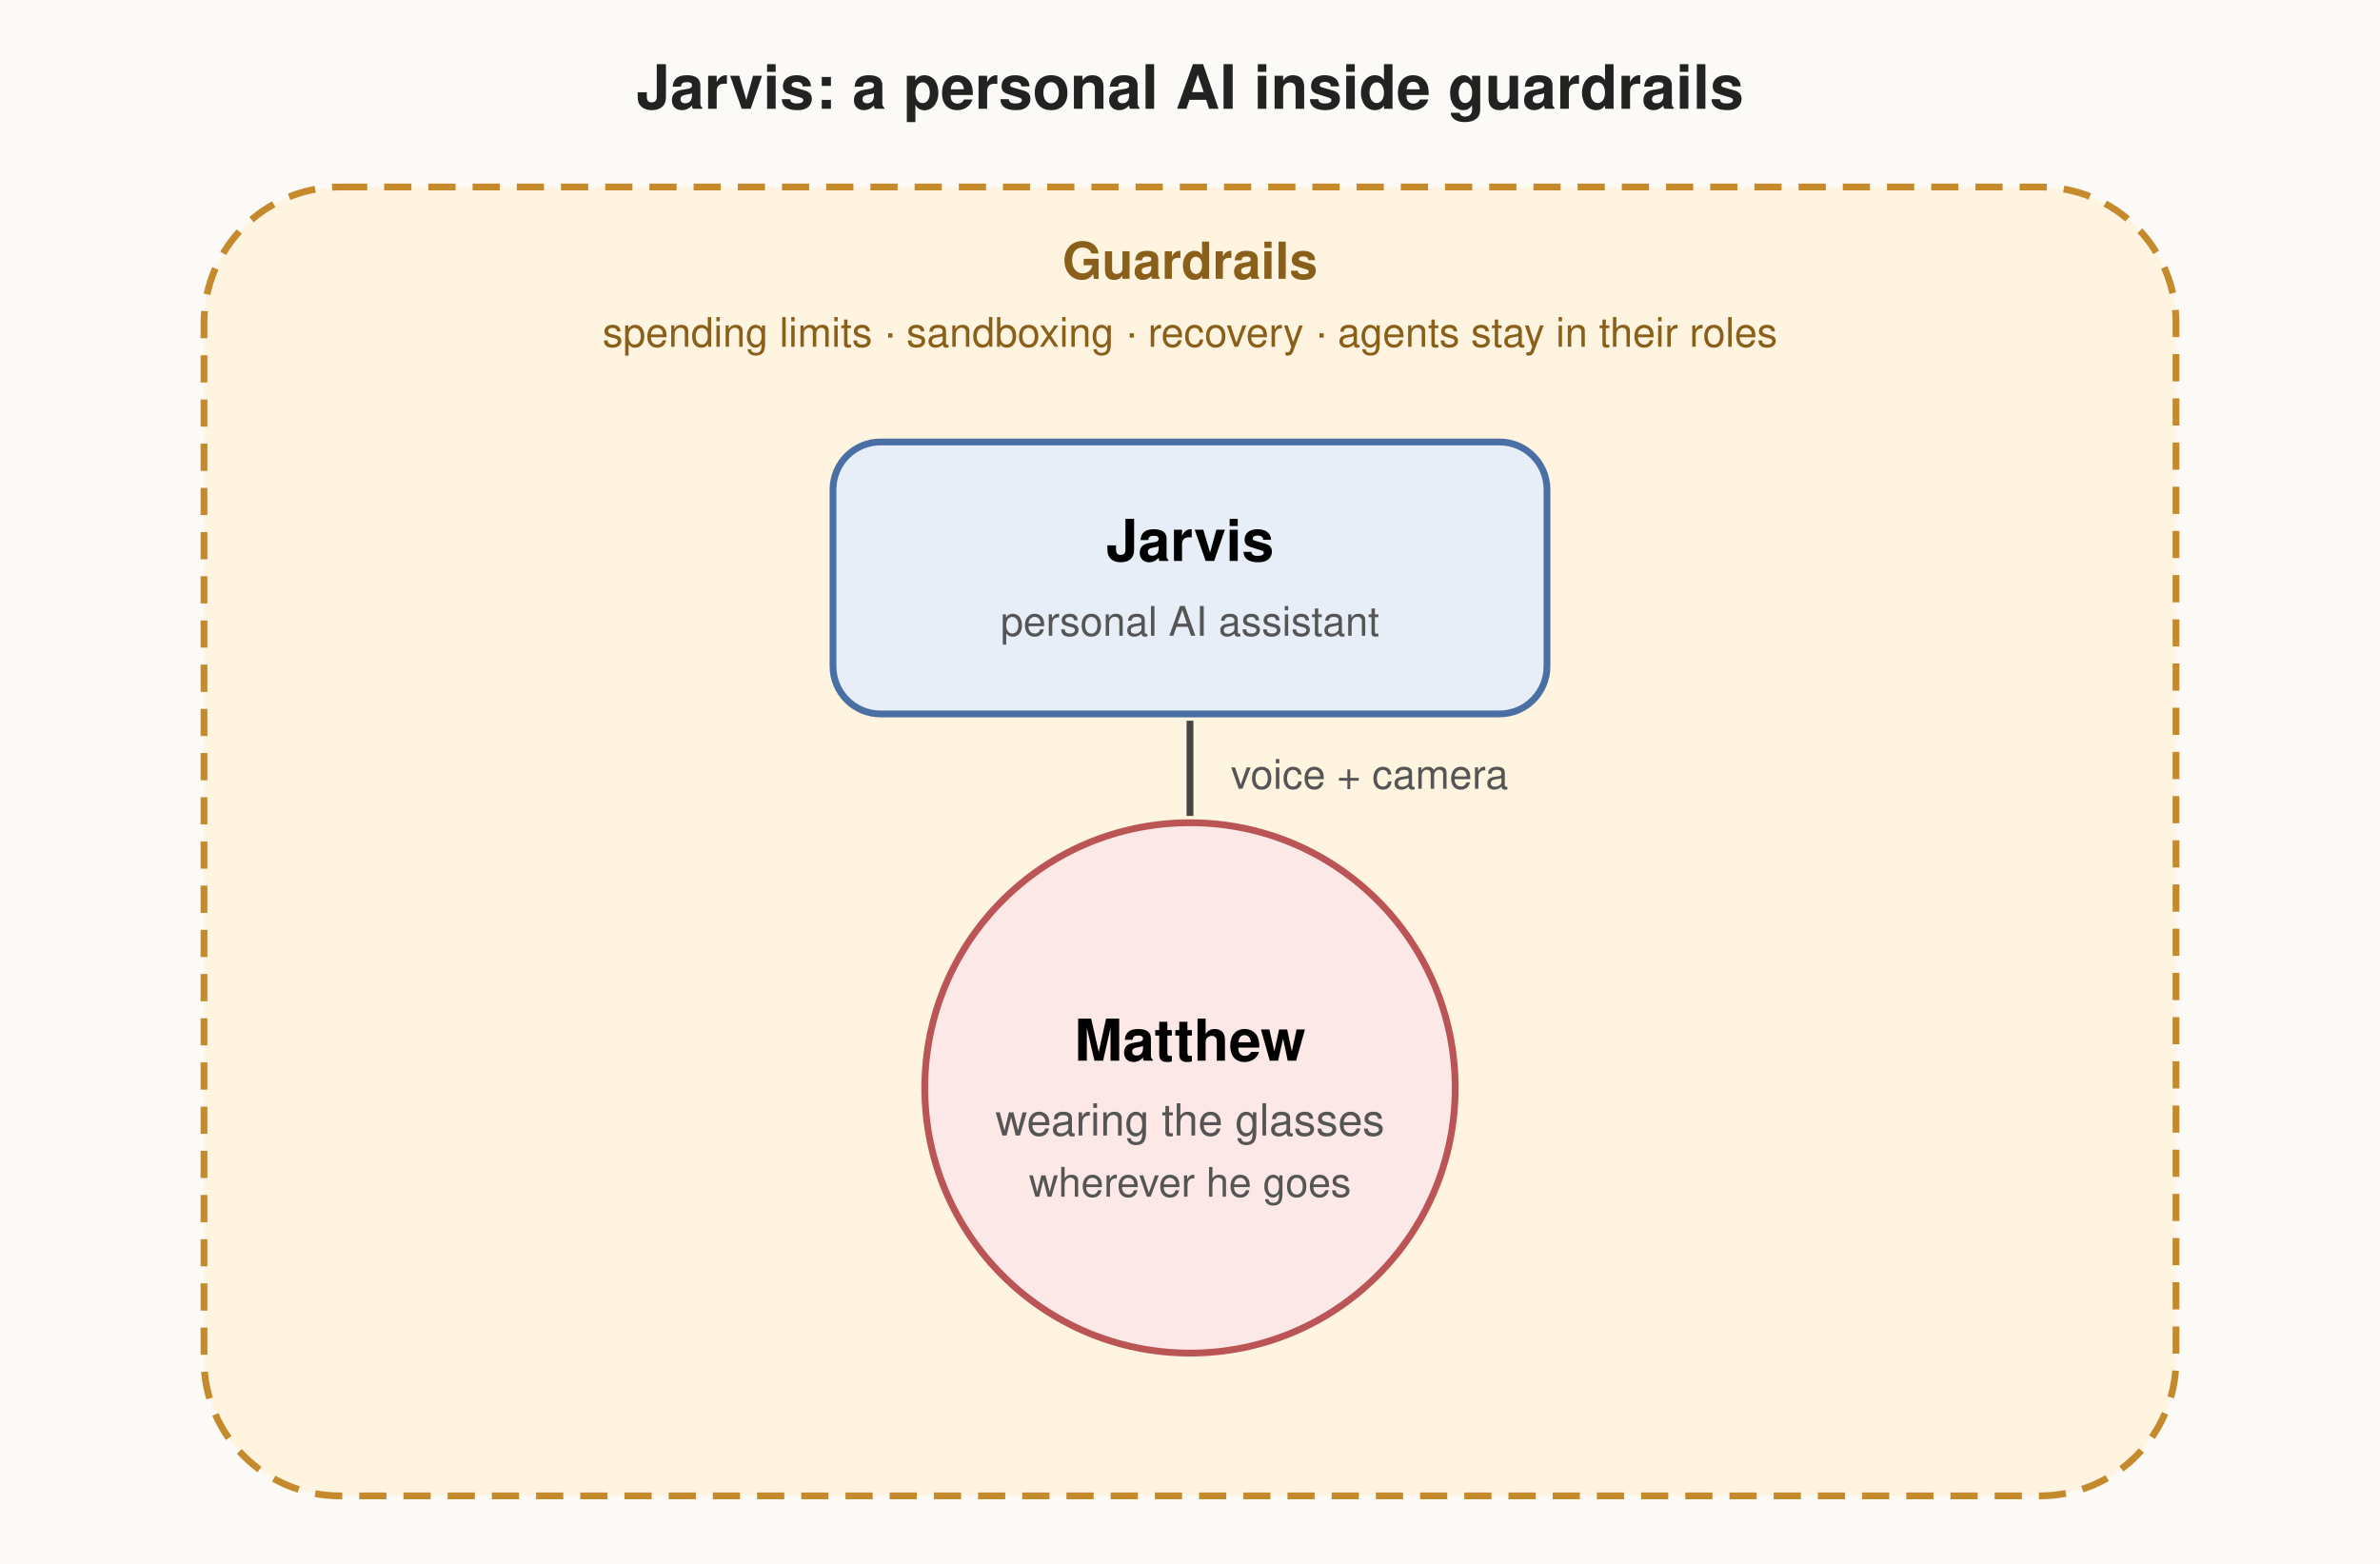
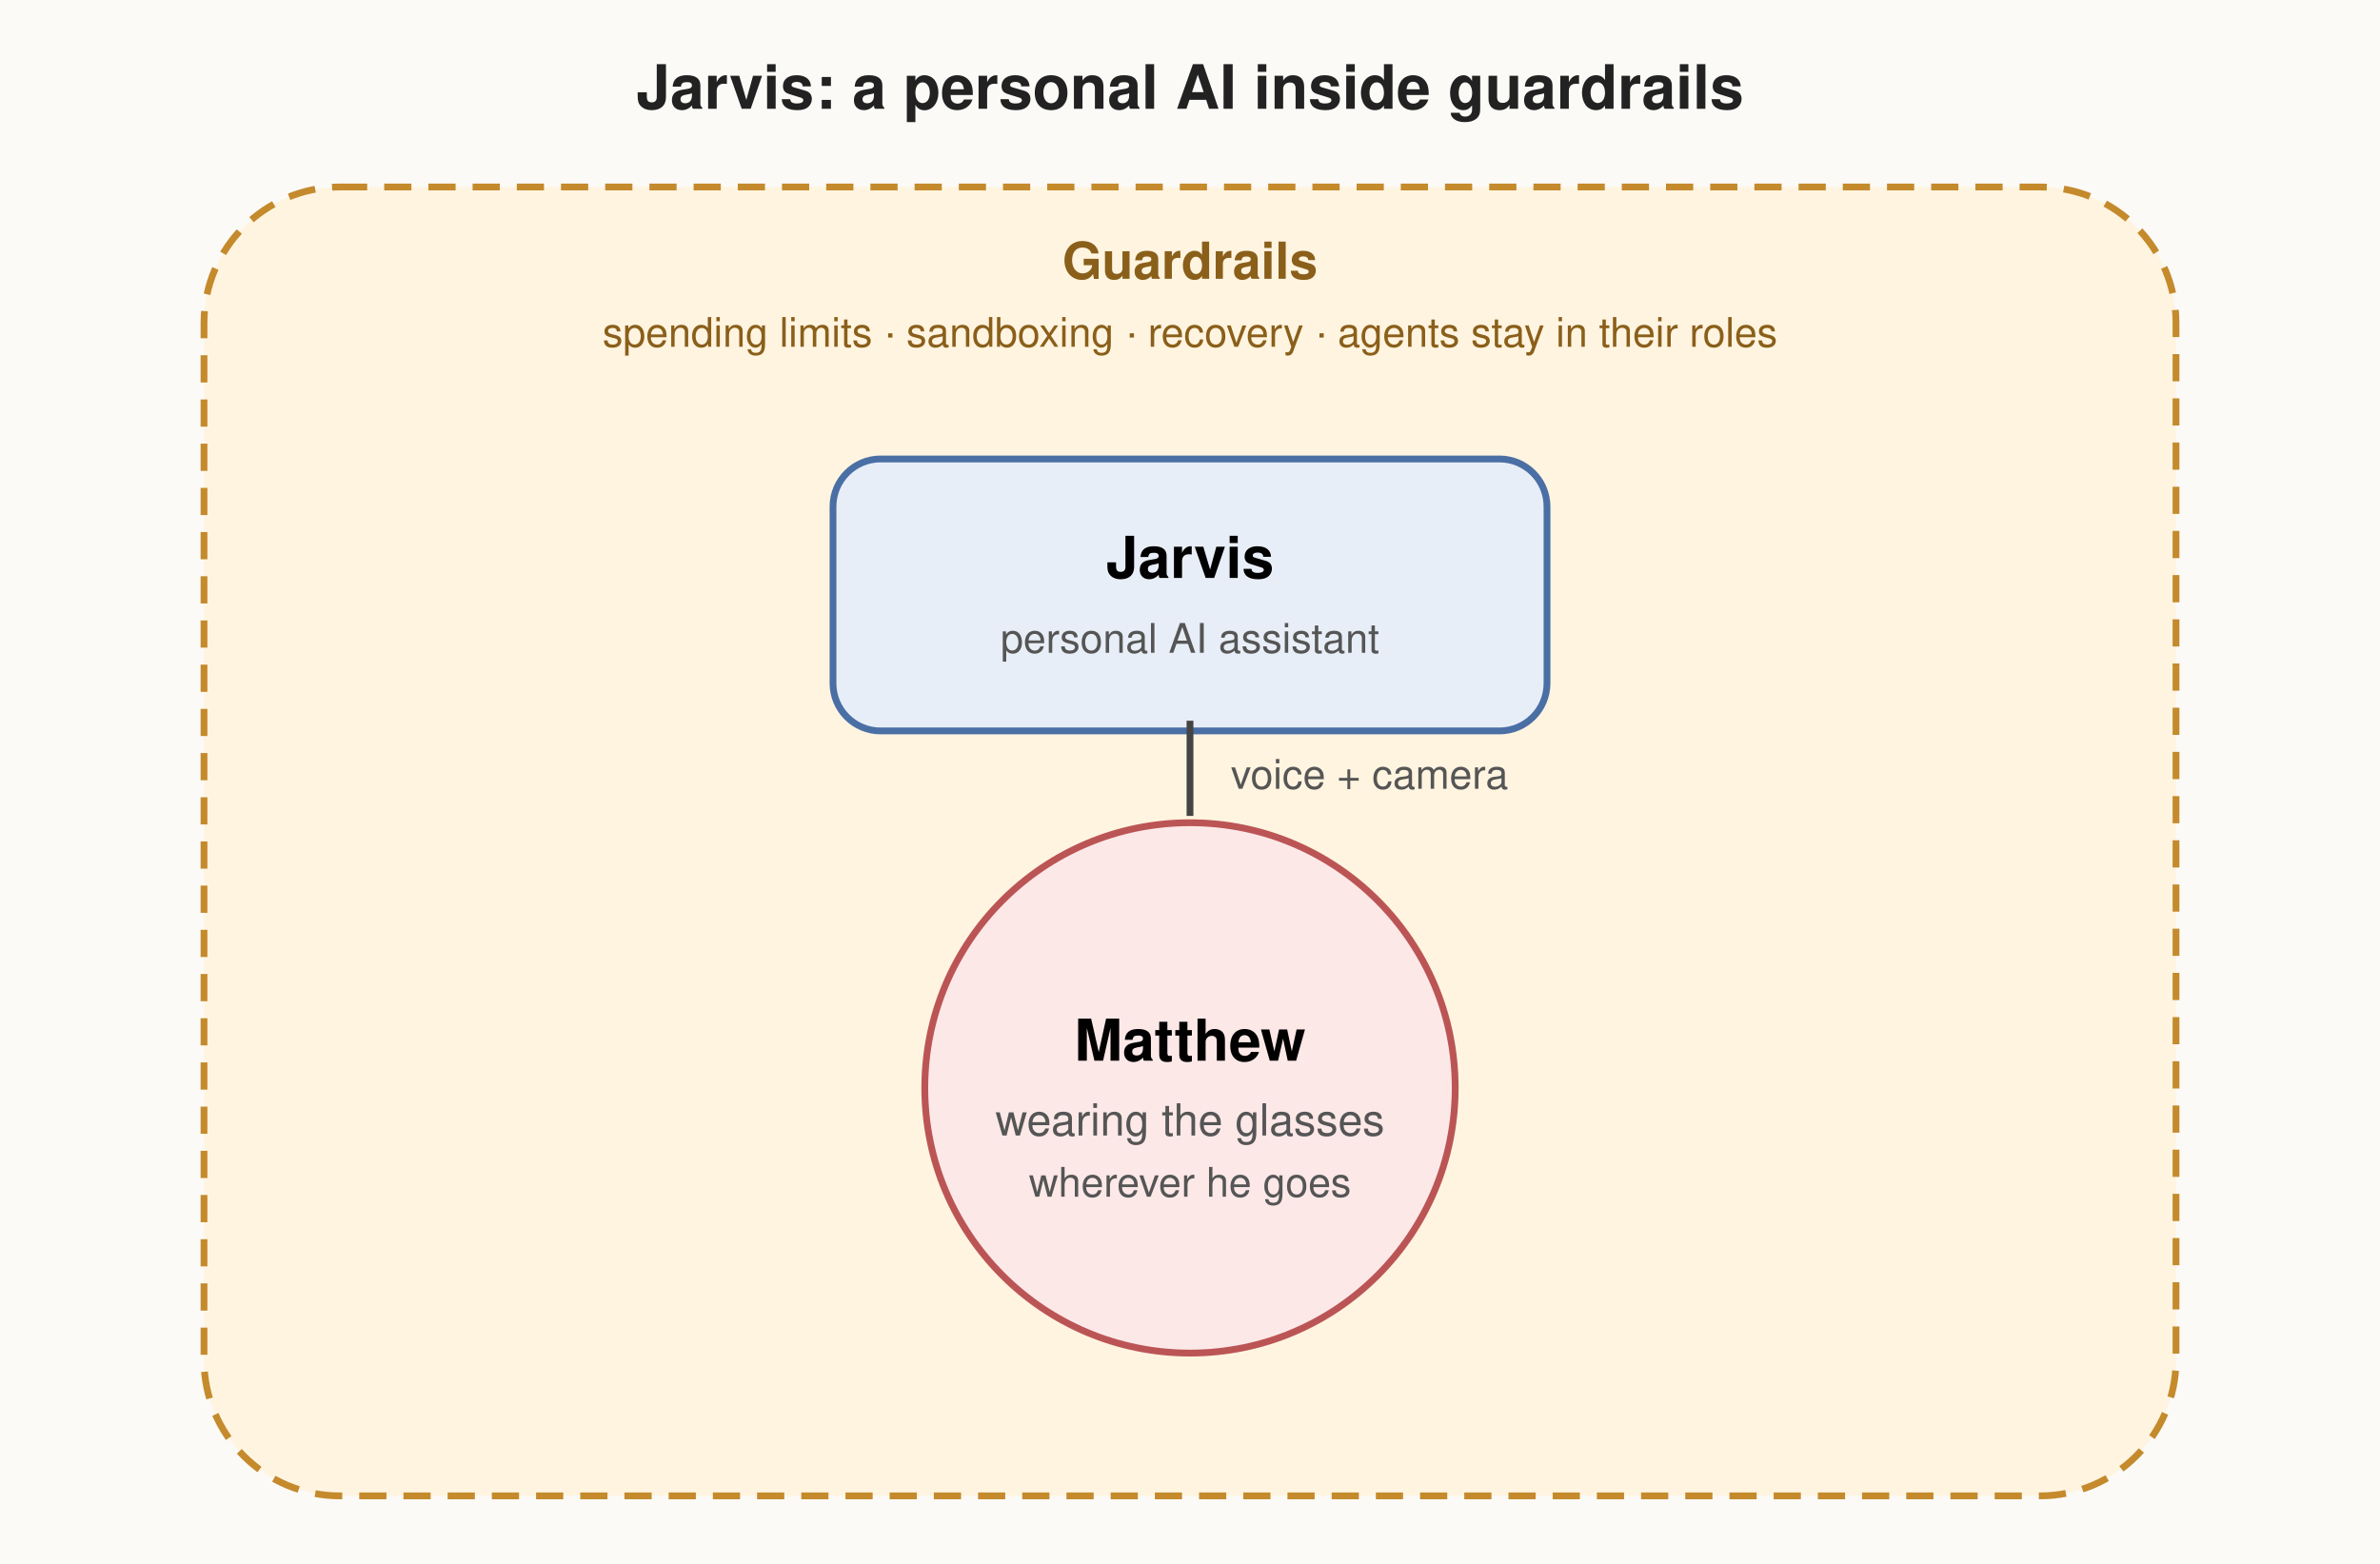
<svg xmlns="http://www.w3.org/2000/svg" width="700" height="460" viewBox="0 0 700 460" font-family="Helvetica,Arial,sans-serif" font-size="15">
  <rect width="700" height="460" fill="#fbfaf7" />
  <text x="350" y="32" text-anchor="middle" font-size="18" font-weight="bold" fill="#222">Jarvis: a personal AI inside guardrails</text>
  <rect x="60" y="55" width="580" height="385" rx="40" fill="#fff4e0" stroke="#c48a2c" stroke-width="2" stroke-dasharray="8 5" />
  <text x="350" y="82" text-anchor="middle" font-weight="bold" fill="#8a5f1a">Guardrails</text>
  <text x="350" y="102" text-anchor="middle" font-size="12" fill="#8a5f1a">spending limits · sandboxing · recovery · agents stay in their roles</text>
-   <rect x="245" y="130" width="210" height="80" rx="14" fill="#e8eef7" stroke="#4a6fa5" stroke-width="2" />
-   <text x="350" y="165" text-anchor="middle" font-weight="bold" font-size="17">Jarvis</text>
-   <text x="350" y="187" text-anchor="middle" font-size="12" fill="#555">personal AI assistant</text>
+   <rect x="245" y="135" width="210" height="80" rx="14" fill="#e8eef7" stroke="#4a6fa5" stroke-width="2" />
+   <text x="350" y="170" text-anchor="middle" font-weight="bold" font-size="17">Jarvis</text>
+   <text x="350" y="192" text-anchor="middle" font-size="12" fill="#555">personal AI assistant</text>
  <circle cx="350" cy="320" r="78" fill="#fde8e8" stroke="#b55" stroke-width="2" />
  <text x="350" y="312" text-anchor="middle" font-weight="bold" font-size="17">Matthew</text>
  <text x="350" y="334" text-anchor="middle" font-size="13" fill="#555">wearing the glasses</text>
  <text x="350" y="352" text-anchor="middle" font-size="12" fill="#555">wherever he goes</text>
  <line x1="350" y1="212" x2="350" y2="240" stroke="#444" stroke-width="2" />
  <text x="362" y="232" font-size="12" fill="#555">voice + camera</text>
</svg>
